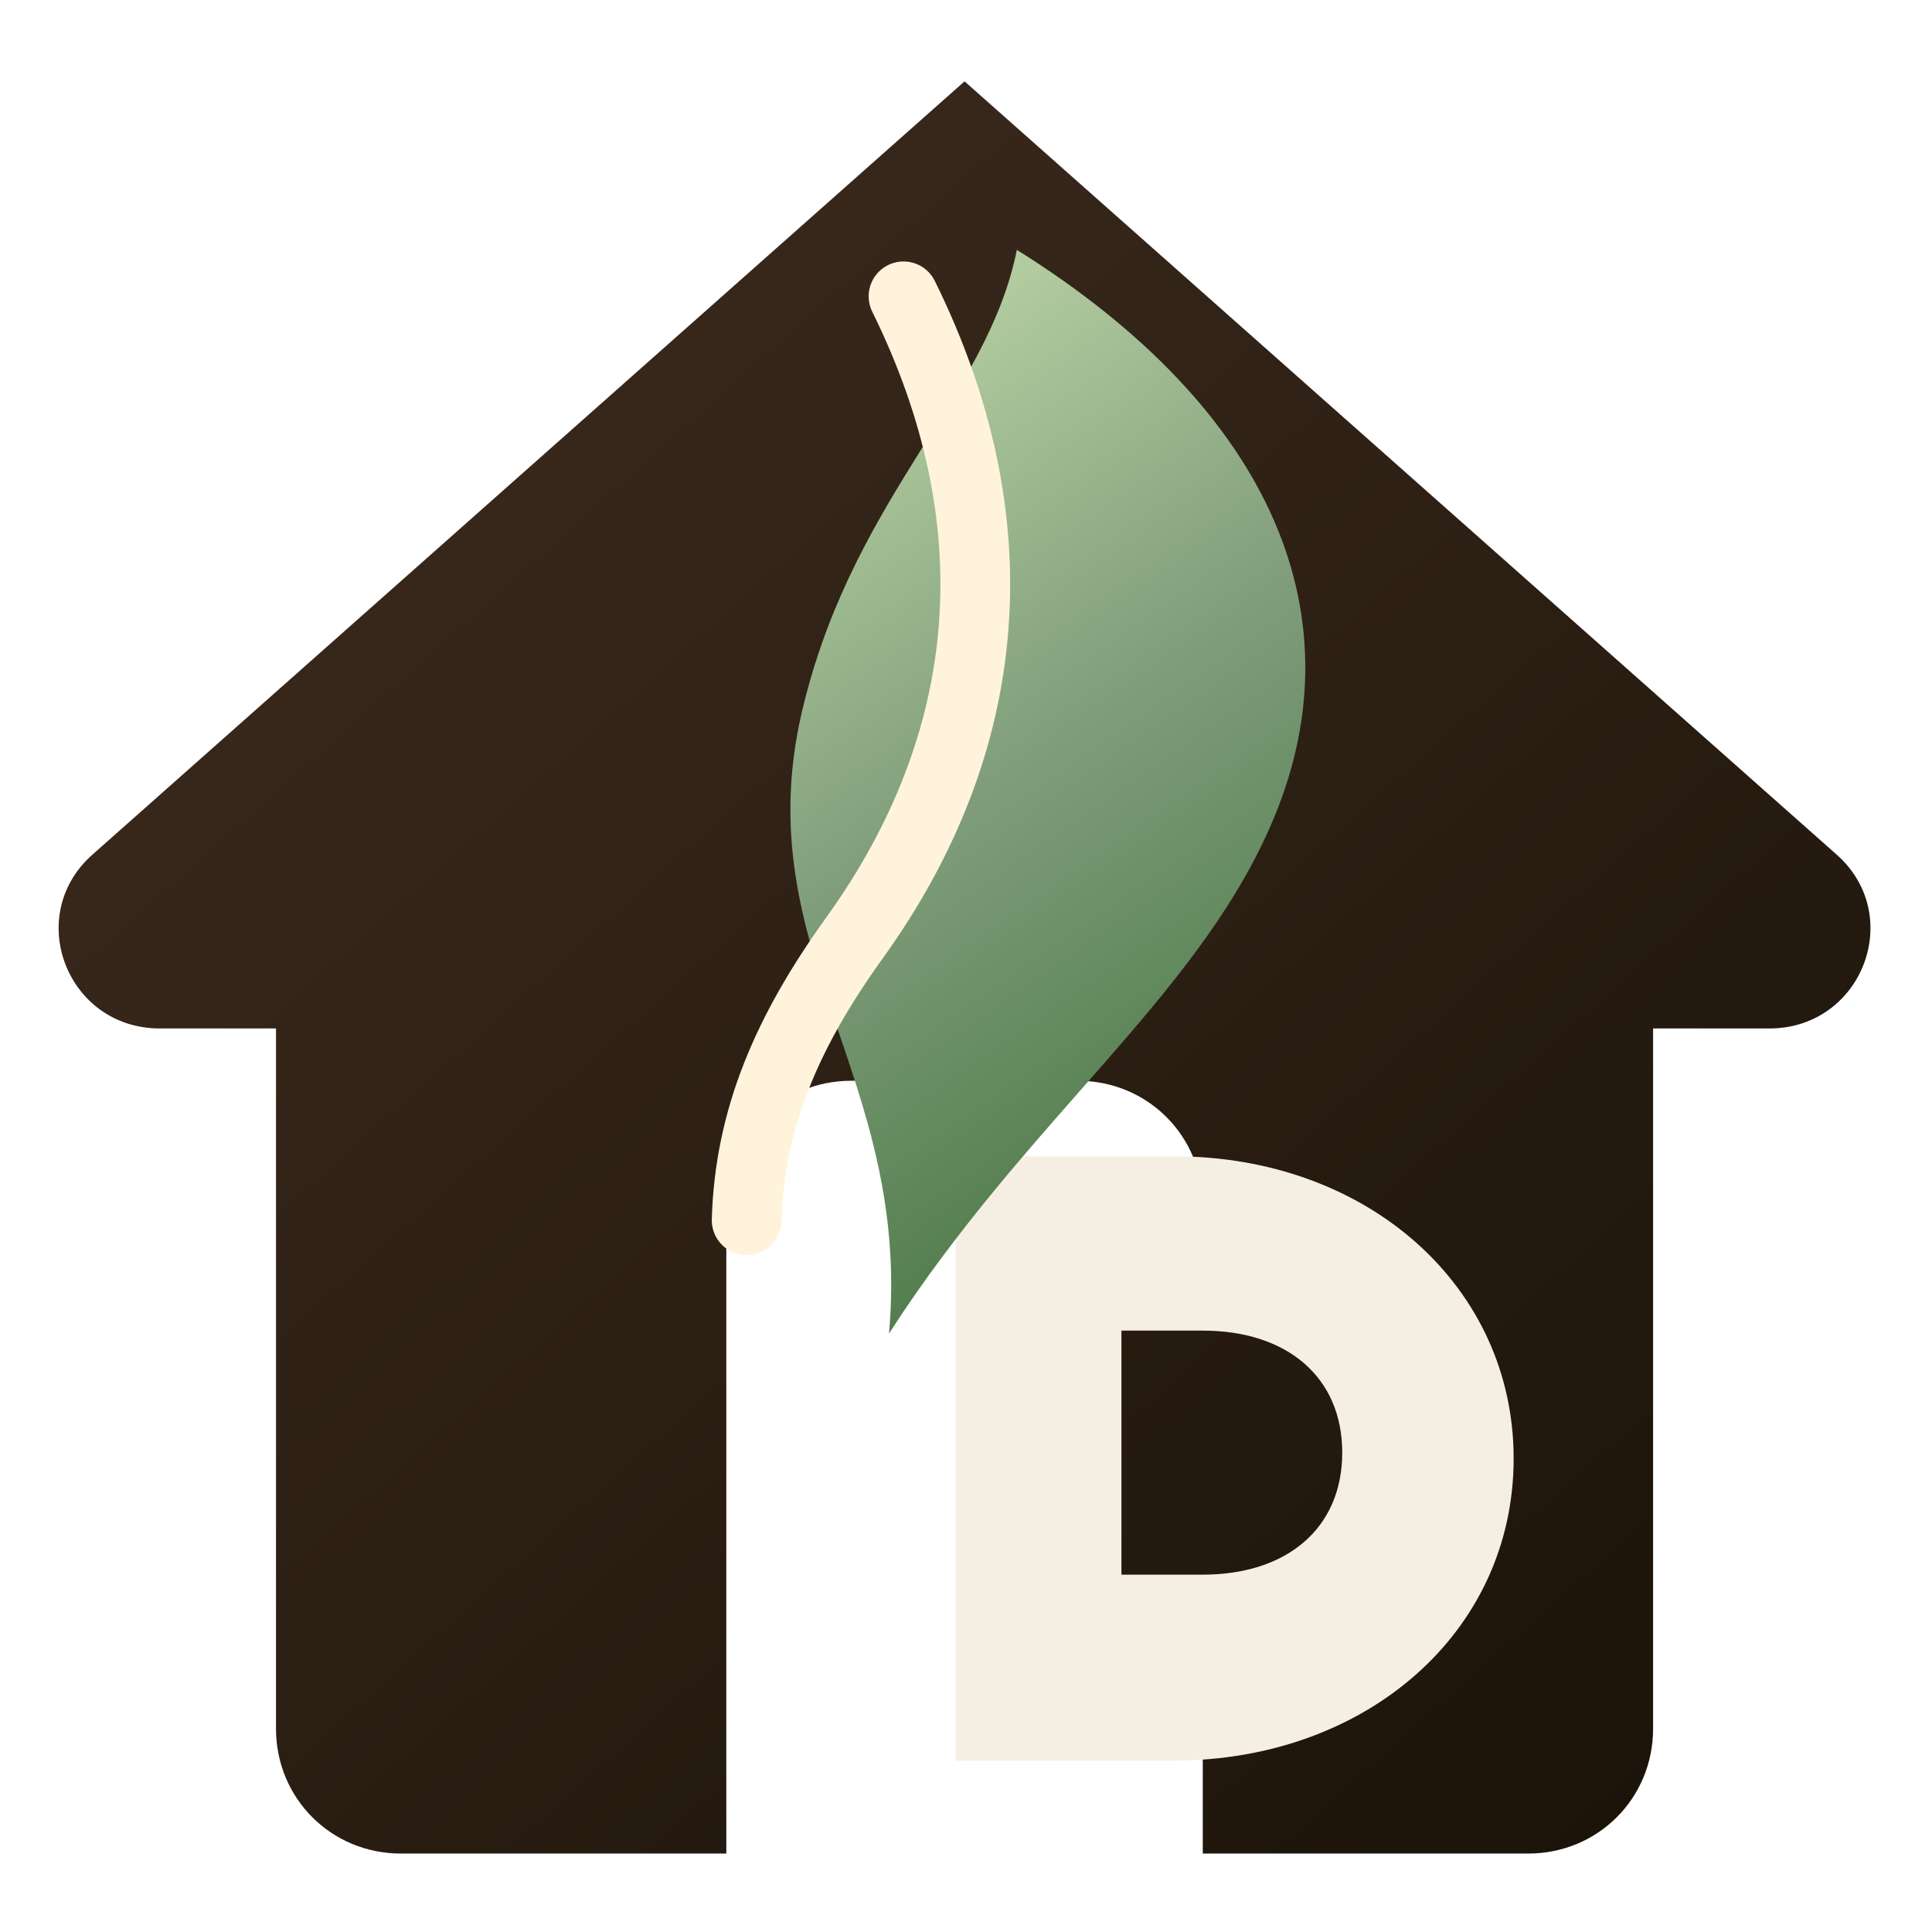
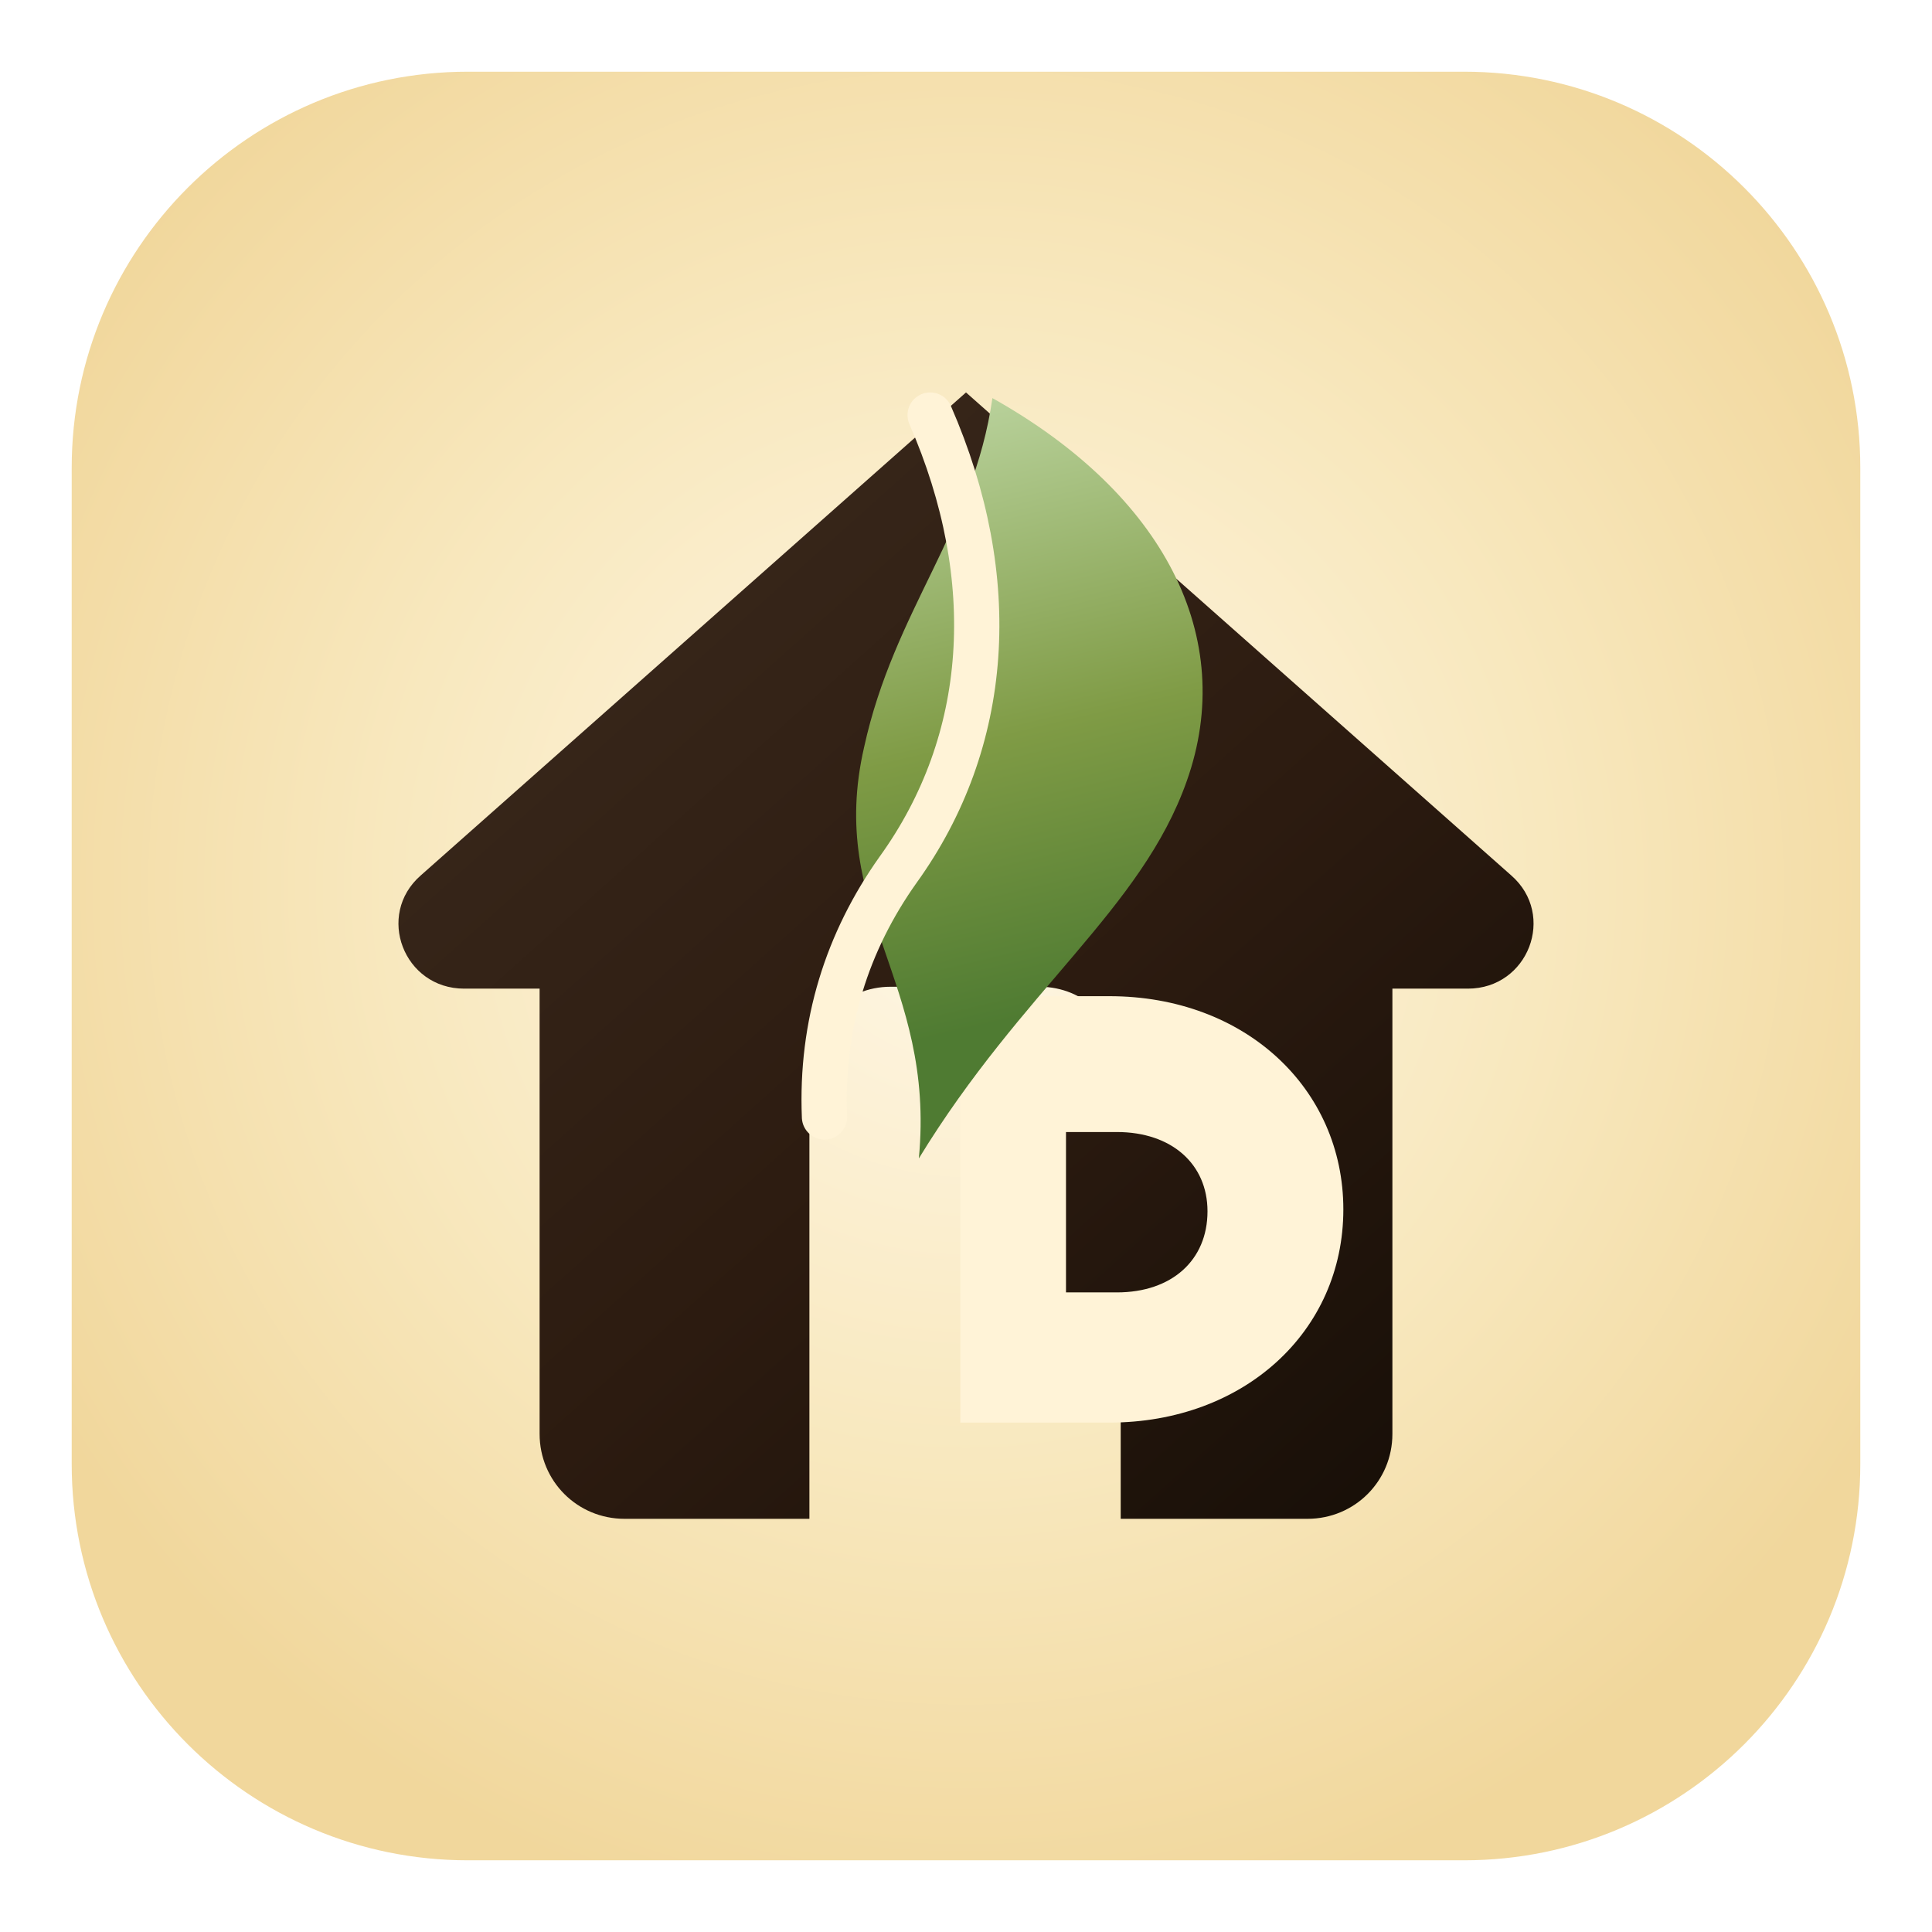
- <svg xmlns="http://www.w3.org/2000/svg" width="24" height="24" viewBox="180 150 665 665" fill="none">
+ <svg xmlns="http://www.w3.org/2000/svg" width="24" height="24" viewBox="0 0 1024 1024" fill="none">
  <defs>
-     <linearGradient id="house" x1="256" y1="236" x2="768" y2="810" gradientUnits="userSpaceOnUse">
-       <stop stop-color="#3D2B1F" />
-       <stop offset="1" stop-color="#1A1208" />
+     <radialGradient id="tile" cx="0" cy="0" r="1" gradientUnits="userSpaceOnUse" gradientTransform="translate(512 470) rotate(90) scale(560)">
+       <stop stop-color="#FFF7E6" />
+       <stop offset="0.55" stop-color="#F8E8BE" />
+       <stop offset="1" stop-color="#F1D79C" />
+     </radialGradient>
+     <linearGradient id="house" x1="250" y1="250" x2="760" y2="820" gradientUnits="userSpaceOnUse">
+       <stop stop-color="#3B2A1D" />
+       <stop offset="0.55" stop-color="#2C1B10" />
+       <stop offset="1" stop-color="#160E07" />
    </linearGradient>
-     <linearGradient id="leaf" x1="456" y1="250" x2="644" y2="520" gradientUnits="userSpaceOnUse">
-       <stop stop-color="#BFD8A8" />
-       <stop offset="0.55" stop-color="#7E9C7A" />
-       <stop offset="1" stop-color="#4E7A48" />
+     <linearGradient id="leaf" x1="540" y1="205" x2="615" y2="522" gradientUnits="userSpaceOnUse">
+       <stop stop-color="#B9D29C" />
+       <stop offset="0.55" stop-color="#7F9B45" />
+       <stop offset="1" stop-color="#4F7B32" />
    </linearGradient>
  </defs>
-   <path fill-rule="evenodd" clip-rule="evenodd" d="M512 178L212 444C188 465 203 504 235 504H275V745C275 769 294 788 318 788H430V565C430 541 449 522 473 522H551C575 522 594 541 594 565V788H706C730 788 749 769 749 745V504H789C821 504 836 465 812 444L512 178Z" fill="url(#house)" />
-   <path d="M509 548H584C651 548 701 593 701 652C701 712 650 756 584 756H509V548Z" fill="#F5EFE3" />
-   <path d="M594 608C623 608 642 624 642 650C642 676 623 692 594 692H566V608H594Z" fill="url(#house)" />
-   <path d="M530 236C618 291 649 363 617 435C591 494 533 536 486 609C494 519 435 476 457 391C475 320 520 286 530 236Z" fill="url(#leaf)" />
-   <path d="M491 252C529 329 523 405 474 473C451 505 438 535 437 570" stroke="#FFF4DB" stroke-width="24" stroke-linecap="round" />
+   <rect x="38" y="38" width="948" height="948" rx="210" fill="url(#tile)" />
+   <path fill-rule="evenodd" clip-rule="evenodd" d="M512 208L223 464C199 485 214 524 246 524H286V760C286 785 306 805 331 805H429V566C429 542 448 523 472 523H551C575 523 594 542 594 566V805H693C718 805 738 785 738 760V524H778C810 524 825 485 801 464L512 208Z" fill="url(#house)" />
+   <path d="M509 528H588C660 528 712 577 712 641C712 706 659 754 588 754H509V528Z" fill="#FFF3D7" />
+   <path d="M592 600C621 600 640 617 640 642C640 668 621 685 592 685H565V600H592Z" fill="url(#house)" />
+   <path d="M526 211C617 262 656 338 629 414C605 482 542 524 487 614C496 520 438 483 458 396C474 323 516 281 526 211Z" fill="url(#leaf)" />
+   <path d="M493 220C531 307 525 393 476 461C449 499 435 543 437 592" stroke="#FFF3D7" stroke-width="24" stroke-linecap="round" />
</svg>
